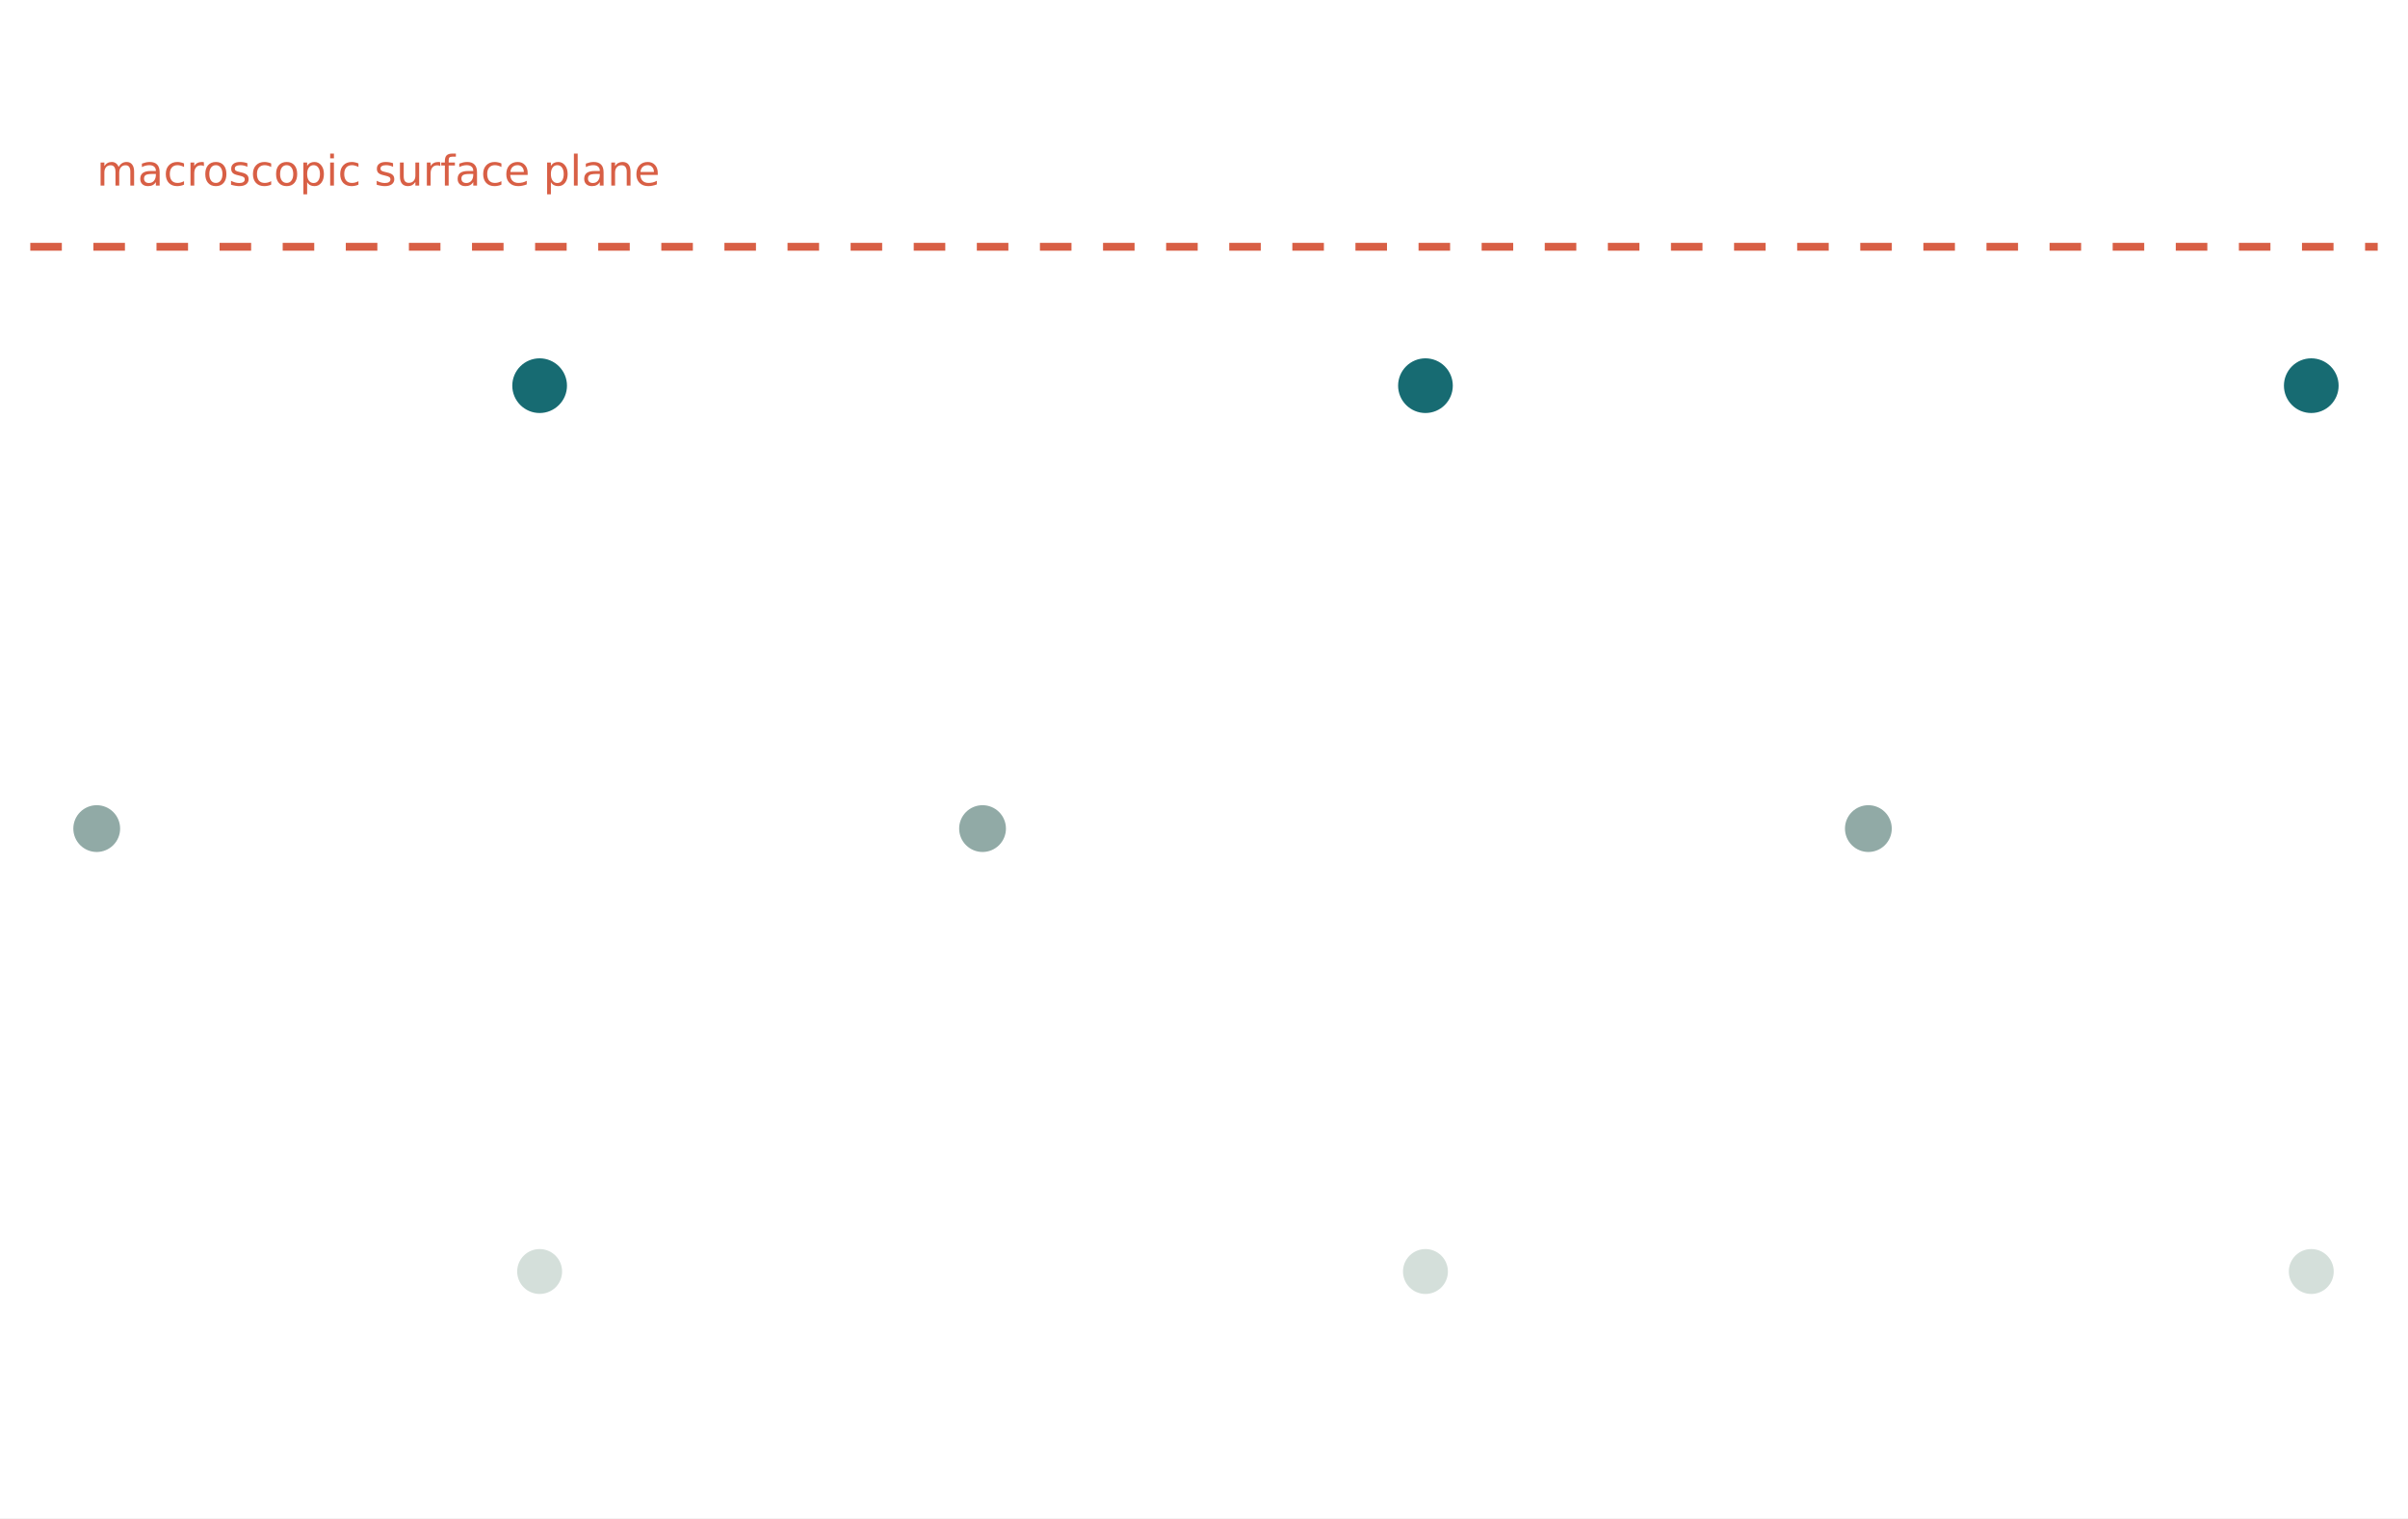
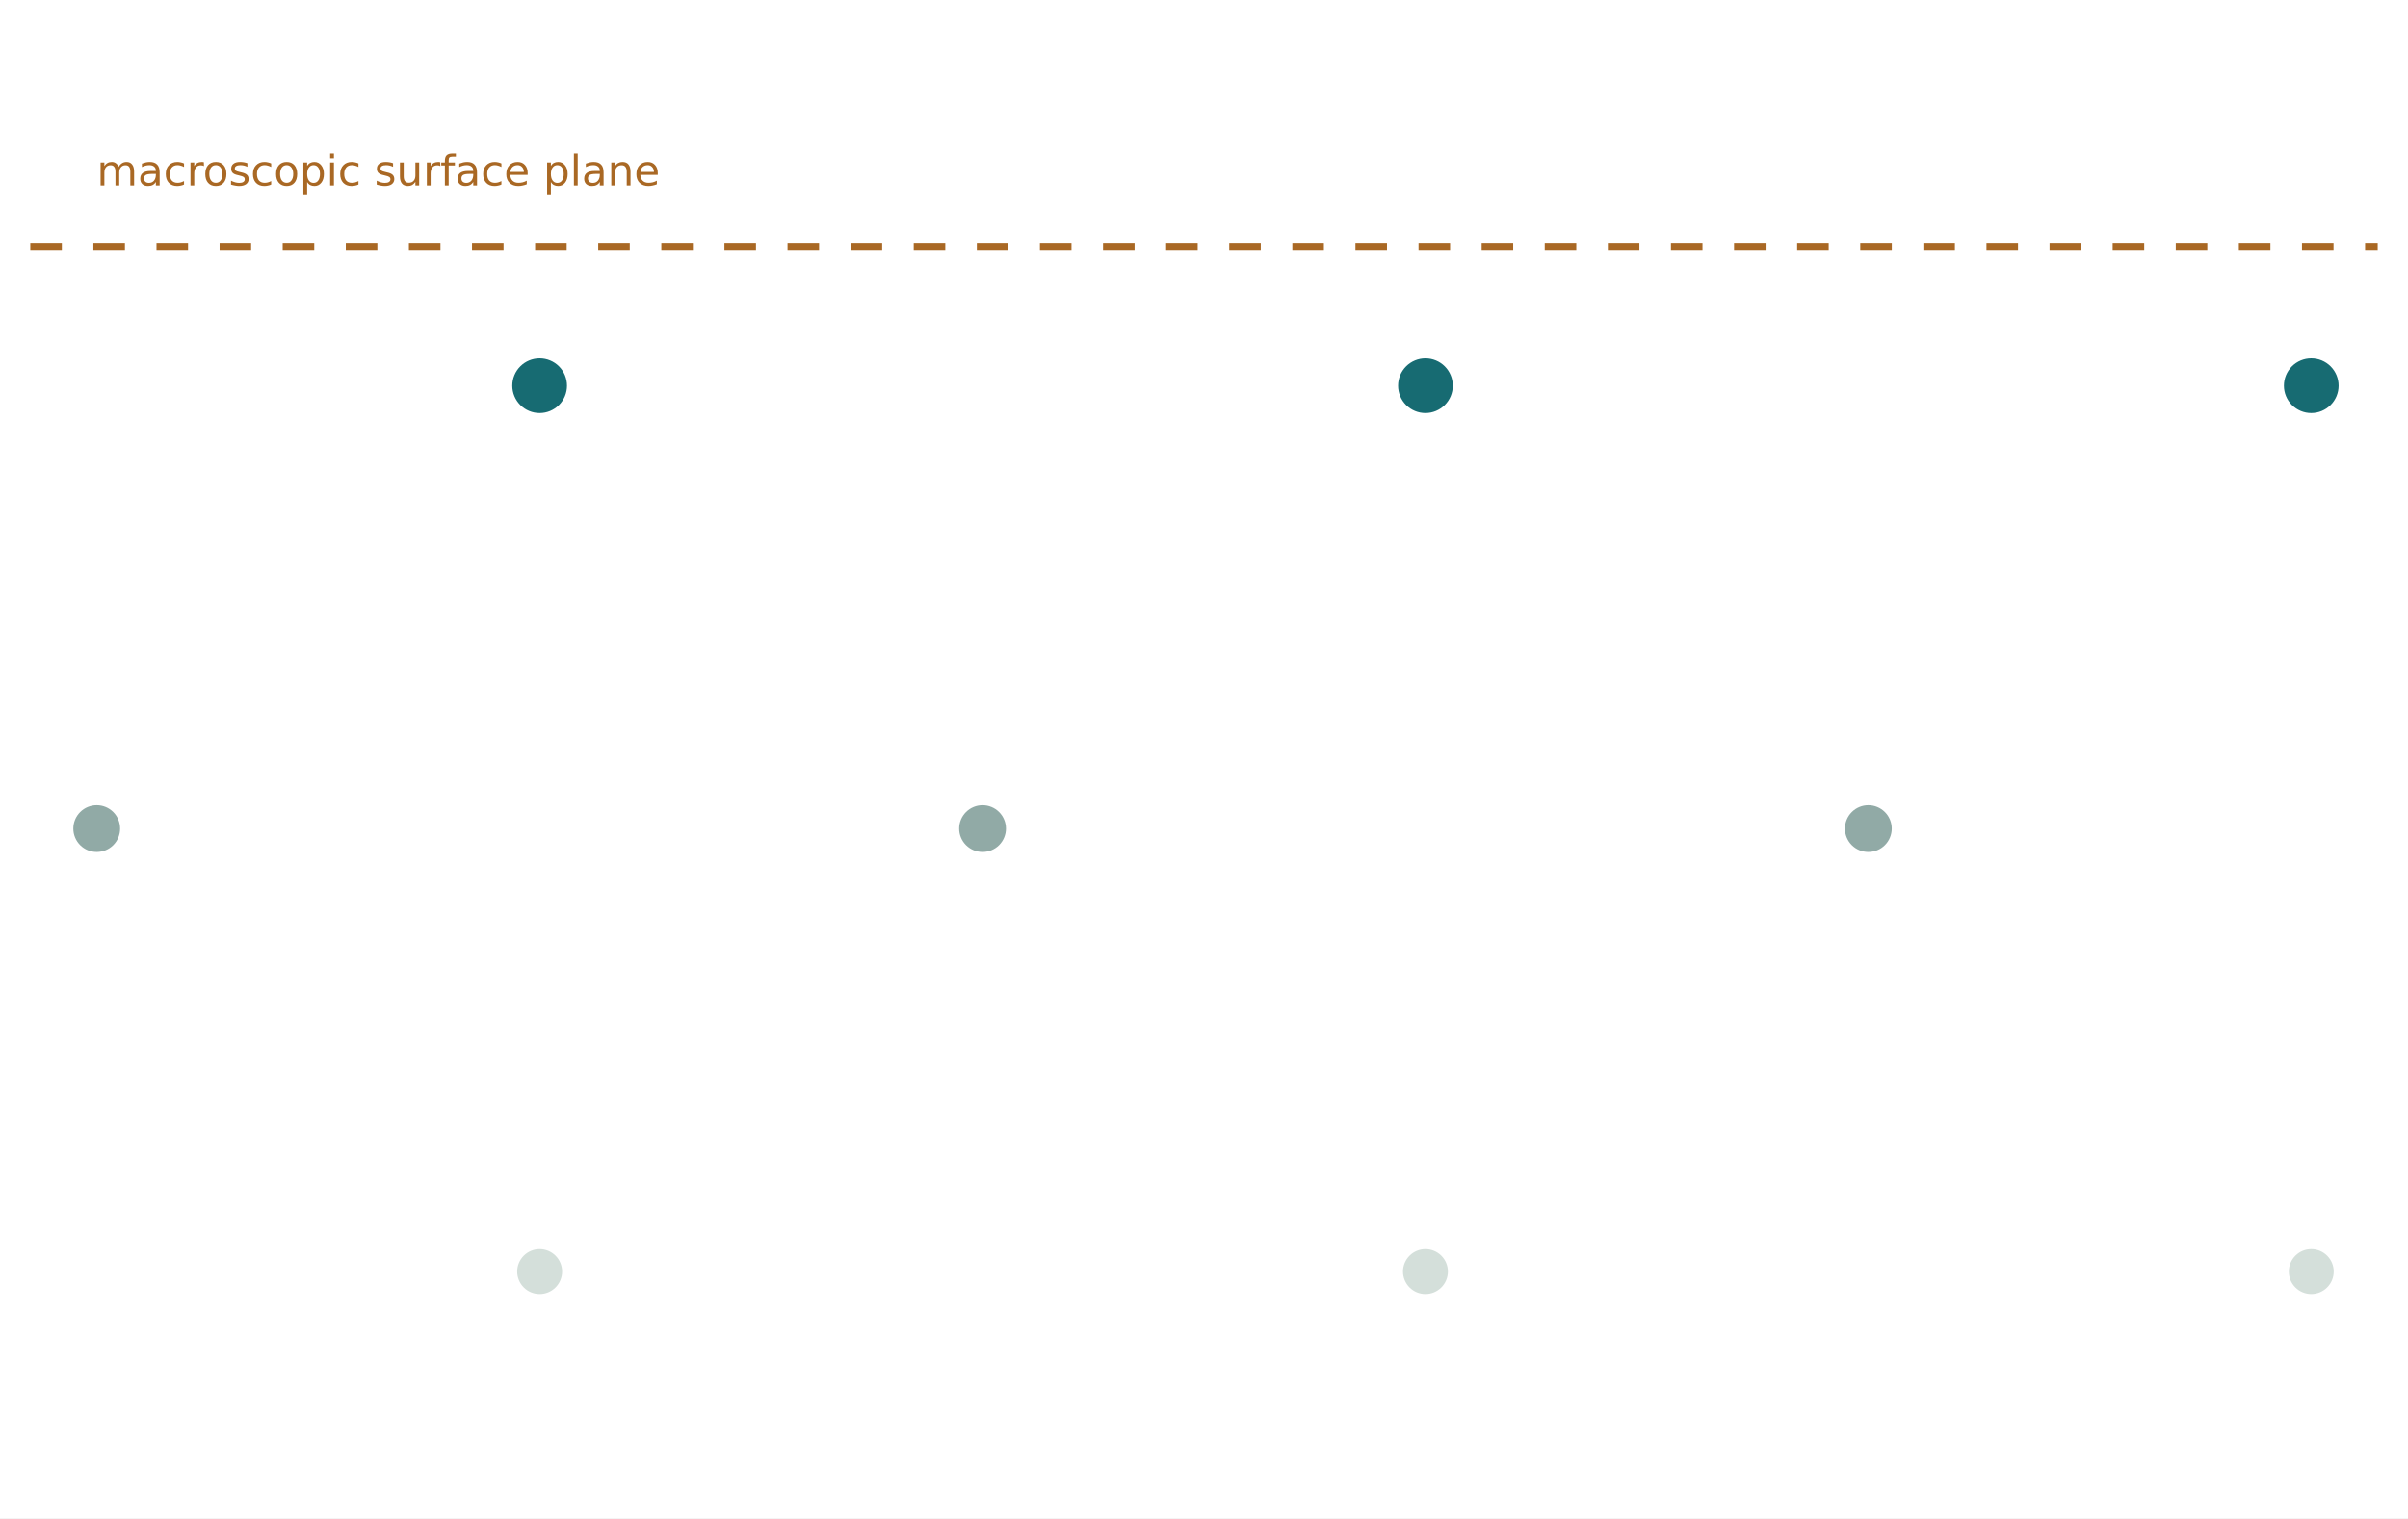
<svg xmlns="http://www.w3.org/2000/svg" xmlns:xlink="http://www.w3.org/1999/xlink" width="457.92pt" height="288.72pt" viewBox="0 0 457.92 288.72" version="1.1">
  <defs>
    <style type="text/css">*{stroke-linejoin: round; stroke-linecap: butt}</style>
  </defs>
  <g id="figure_1">
    <g id="patch_1">
      <path d="M 0 288.72 L 457.92 288.72 L 457.92 0 L 0 0 z " style="fill: #ffffff" />
    </g>
    <g id="axes_1">
      <g id="line2d_1">
-         <path d="M 5.76 46.927 L 452.16 46.927 " clip-path="url(#p948fd671a4)" style="fill: none; stroke-dasharray: 6,6; stroke-dashoffset: 0; stroke: #d85f45; stroke-width: 1.5" />
+         <path d="M 5.76 46.927 L 452.16 46.927 " clip-path="url(#p948fd671a4)" style="fill: none; stroke-dasharray: 6,6; stroke-dashoffset: 0; stroke: #a96824; stroke-width: 1.5" />
      </g>
      <g id="text_1">
-         <text style="font-size: 8px; font-family: 'DejaVu Sans'; text-anchor: start; fill: #d85f45" x="18.394" y="35.286" transform="rotate(-0 18.39396 35.28556)">macroscopic surface plane</text>
+         <text style="font-size: 8px; font-family: 'DejaVu Sans'; text-anchor: start; fill: #a96824" x="18.394" y="35.286" transform="rotate(-0 18.39396 35.28556)">macroscopic surface plane</text>
      </g>
      <g id="PathCollection_1">
        <defs>
          <path id="mc2a5256831" d="M 0 4.77 C 1.265 4.77 2.478 4.267 3.373 3.373 C 4.267 2.478 4.77 1.265 4.77 0 C 4.77 -1.265 4.267 -2.478 3.373 -3.373 C 2.478 -4.267 1.265 -4.77 0 -4.77 C -1.265 -4.77 -2.478 -4.267 -3.373 -3.373 C -4.267 -2.478 -4.77 -1.265 -4.77 0 C -4.77 1.265 -4.267 2.478 -3.373 3.373 C -2.478 4.267 -1.265 4.77 0 4.77 z " style="stroke: #ffffff" />
        </defs>
        <g clip-path="url(#p948fd671a4)">
          <use xlink:href="#mc2a5256831" x="102.62" y="241.793" style="fill: #d4dfda; stroke: #ffffff" />
        </g>
      </g>
      <g id="PathCollection_2">
        <defs>
          <path id="m2b01c09186" d="M 0 4.95 C 1.313 4.95 2.572 4.428 3.5 3.5 C 4.428 2.572 4.95 1.313 4.95 0 C 4.95 -1.313 4.428 -2.572 3.5 -3.5 C 2.572 -4.428 1.313 -4.95 0 -4.95 C -1.313 -4.95 -2.572 -4.428 -3.5 -3.5 C -4.428 -2.572 -4.95 -1.313 -4.95 0 C -4.95 1.313 -4.428 2.572 -3.5 3.5 C -2.572 4.428 -1.313 4.95 0 4.95 z " style="stroke: #ffffff" />
        </defs>
        <g clip-path="url(#p948fd671a4)">
          <use xlink:href="#m2b01c09186" x="18.394" y="157.566" style="fill: #91aaa6; stroke: #ffffff" />
        </g>
      </g>
      <g id="PathCollection_3">
        <defs>
          <path id="mde119c5b81" d="M 0 5.701 C 1.512 5.701 2.962 5.1 4.031 4.031 C 5.1 2.962 5.701 1.512 5.701 0 C 5.701 -1.512 5.1 -2.962 4.031 -4.031 C 2.962 -5.1 1.512 -5.701 0 -5.701 C -1.512 -5.701 -2.962 -5.1 -4.031 -4.031 C -5.1 -2.962 -5.701 -1.512 -5.701 0 C -5.701 1.512 -5.1 2.962 -4.031 4.031 C -2.962 5.1 -1.512 5.701 0 5.701 z " style="stroke: #ffffff" />
        </defs>
        <g clip-path="url(#p948fd671a4)">
          <use xlink:href="#mde119c5b81" x="102.62" y="73.34" style="fill: #176b72; stroke: #ffffff" />
        </g>
      </g>
      <g id="PathCollection_4">
        <g clip-path="url(#p948fd671a4)">
          <use xlink:href="#mc2a5256831" x="271.073" y="241.793" style="fill: #d4dfda; stroke: #ffffff" />
        </g>
      </g>
      <g id="PathCollection_5">
        <g clip-path="url(#p948fd671a4)">
          <use xlink:href="#m2b01c09186" x="186.847" y="157.566" style="fill: #91aaa6; stroke: #ffffff" />
        </g>
      </g>
      <g id="PathCollection_6">
        <g clip-path="url(#p948fd671a4)">
          <use xlink:href="#mde119c5b81" x="271.073" y="73.34" style="fill: #176b72; stroke: #ffffff" />
        </g>
      </g>
      <g id="PathCollection_7">
        <g clip-path="url(#p948fd671a4)">
          <use xlink:href="#mc2a5256831" x="439.526" y="241.793" style="fill: #d4dfda; stroke: #ffffff" />
        </g>
      </g>
      <g id="PathCollection_8">
        <g clip-path="url(#p948fd671a4)">
          <use xlink:href="#m2b01c09186" x="355.3" y="157.566" style="fill: #91aaa6; stroke: #ffffff" />
        </g>
      </g>
      <g id="PathCollection_9">
        <g clip-path="url(#p948fd671a4)">
          <use xlink:href="#mde119c5b81" x="439.526" y="73.34" style="fill: #176b72; stroke: #ffffff" />
        </g>
      </g>
    </g>
  </g>
  <defs>
    <clipPath id="p948fd671a4">
      <rect x="5.76" y="5.76" width="446.4" height="277.2" />
    </clipPath>
  </defs>
</svg>
